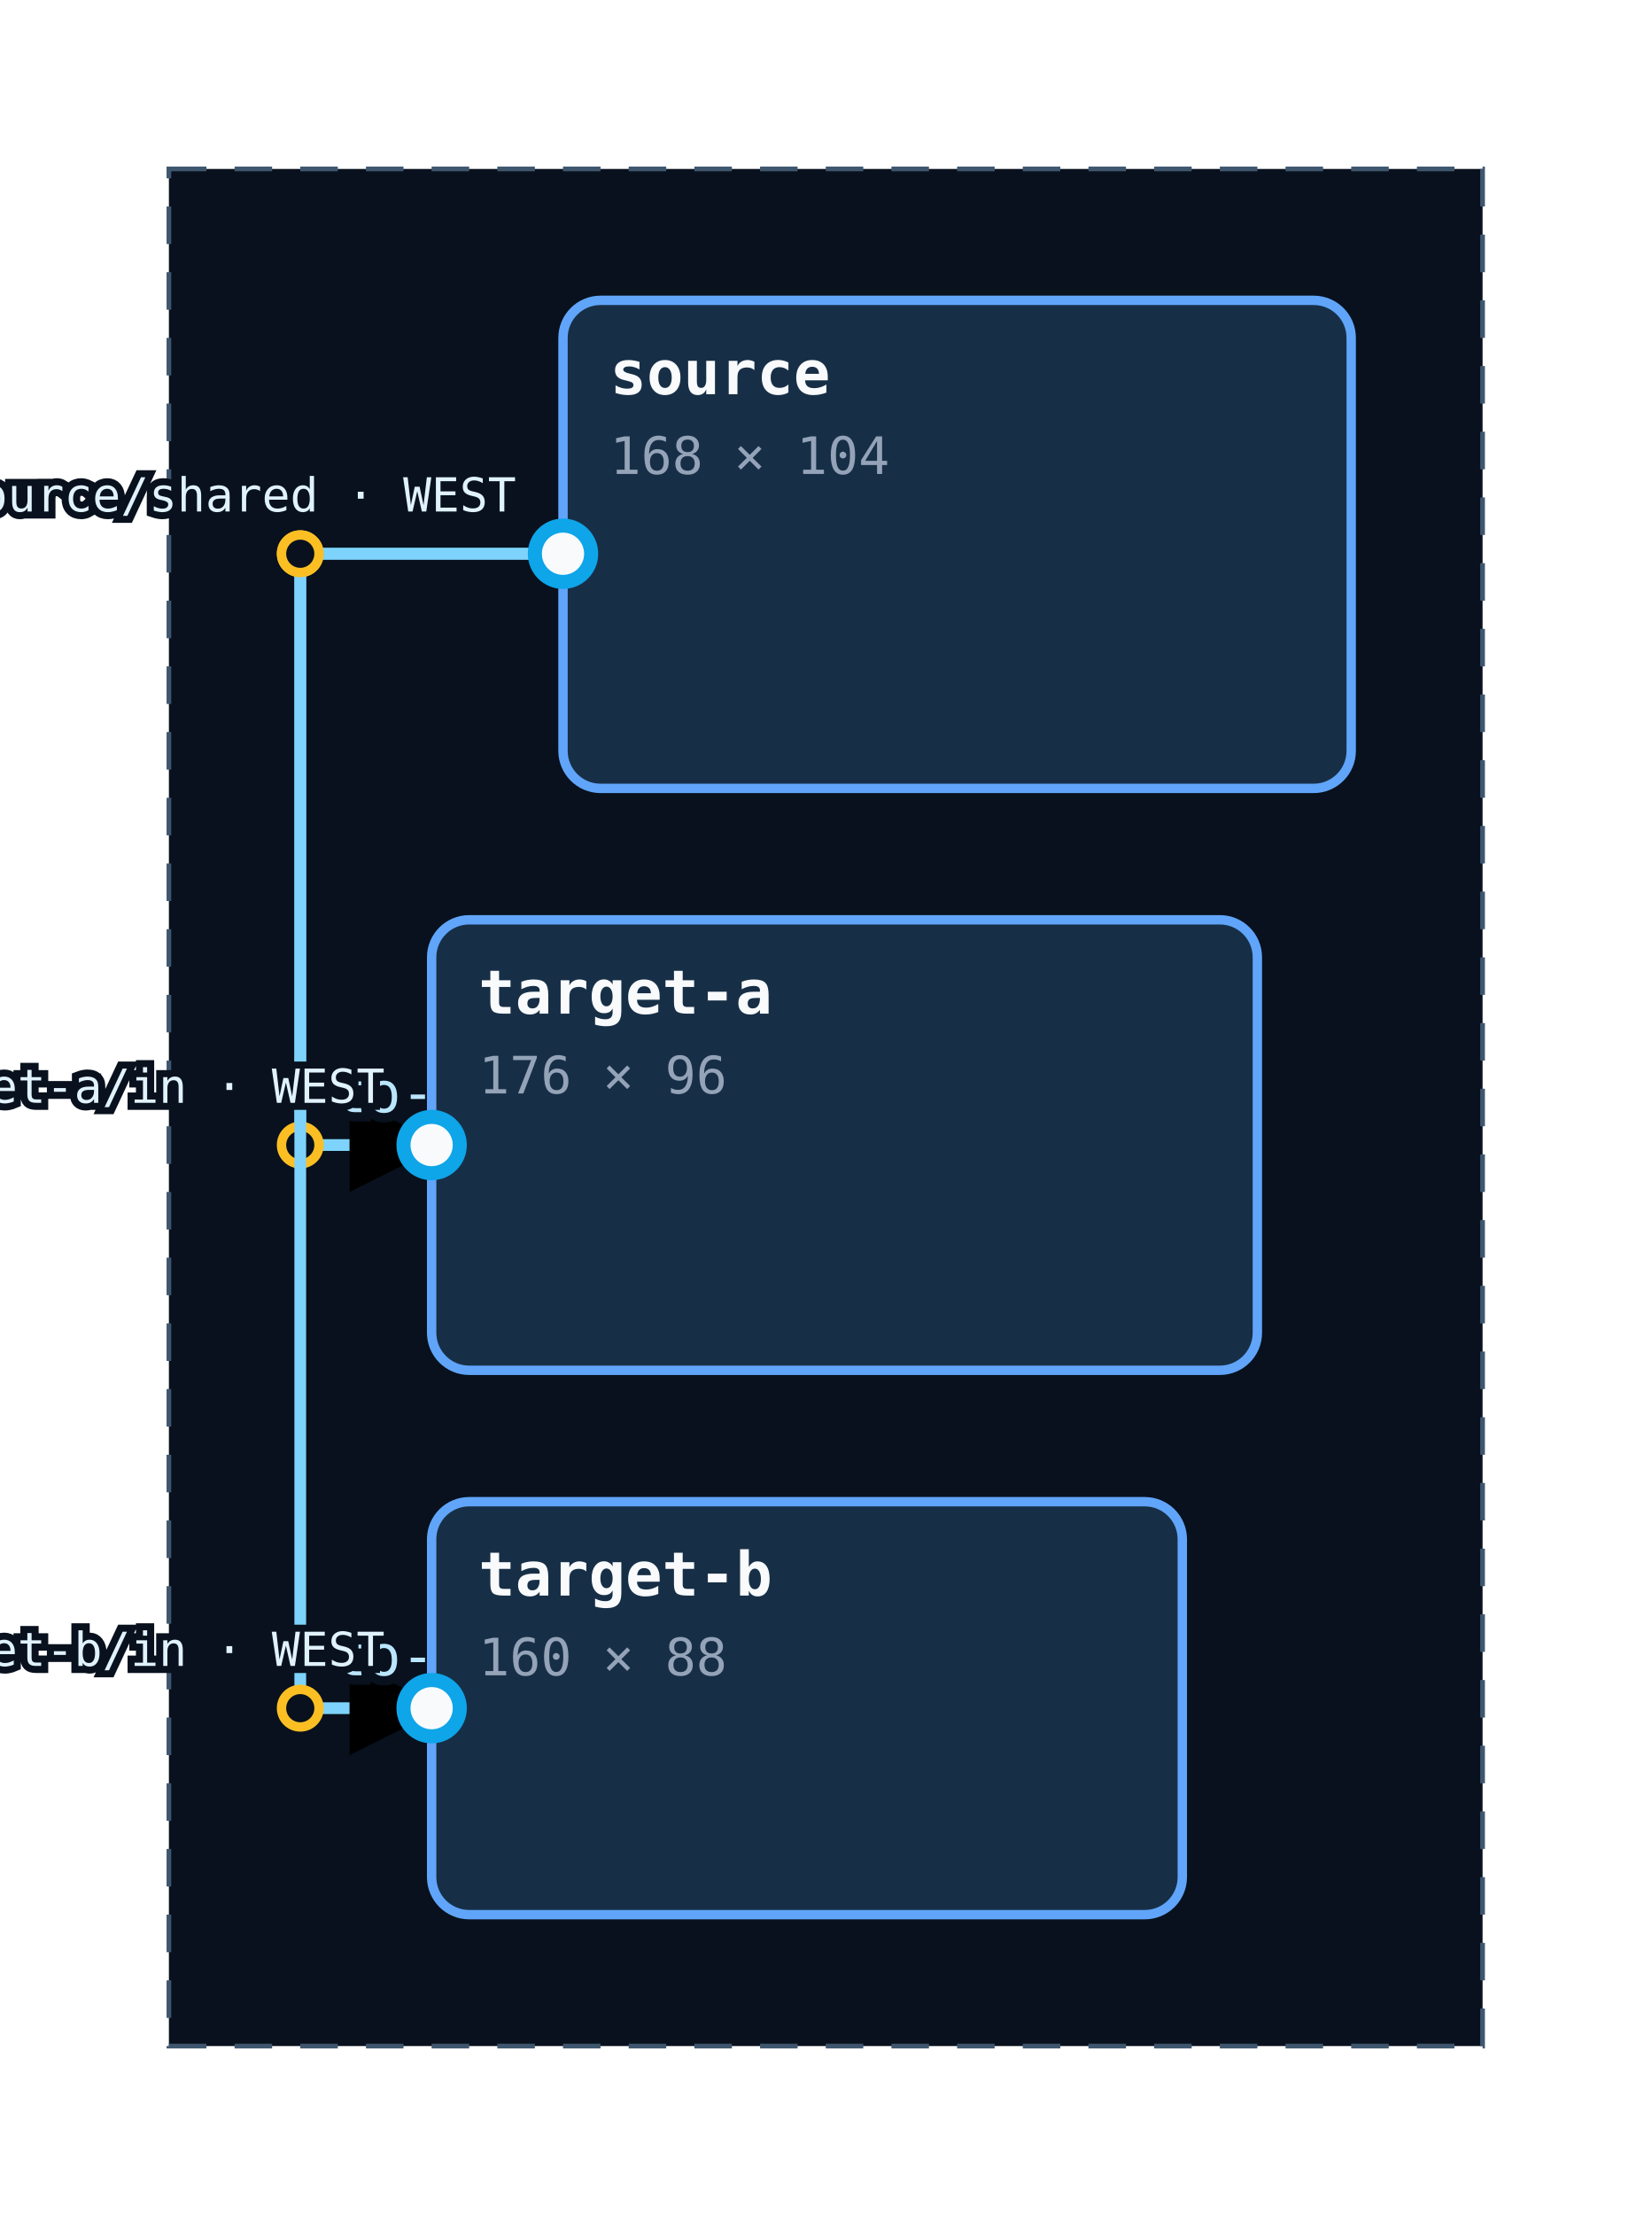
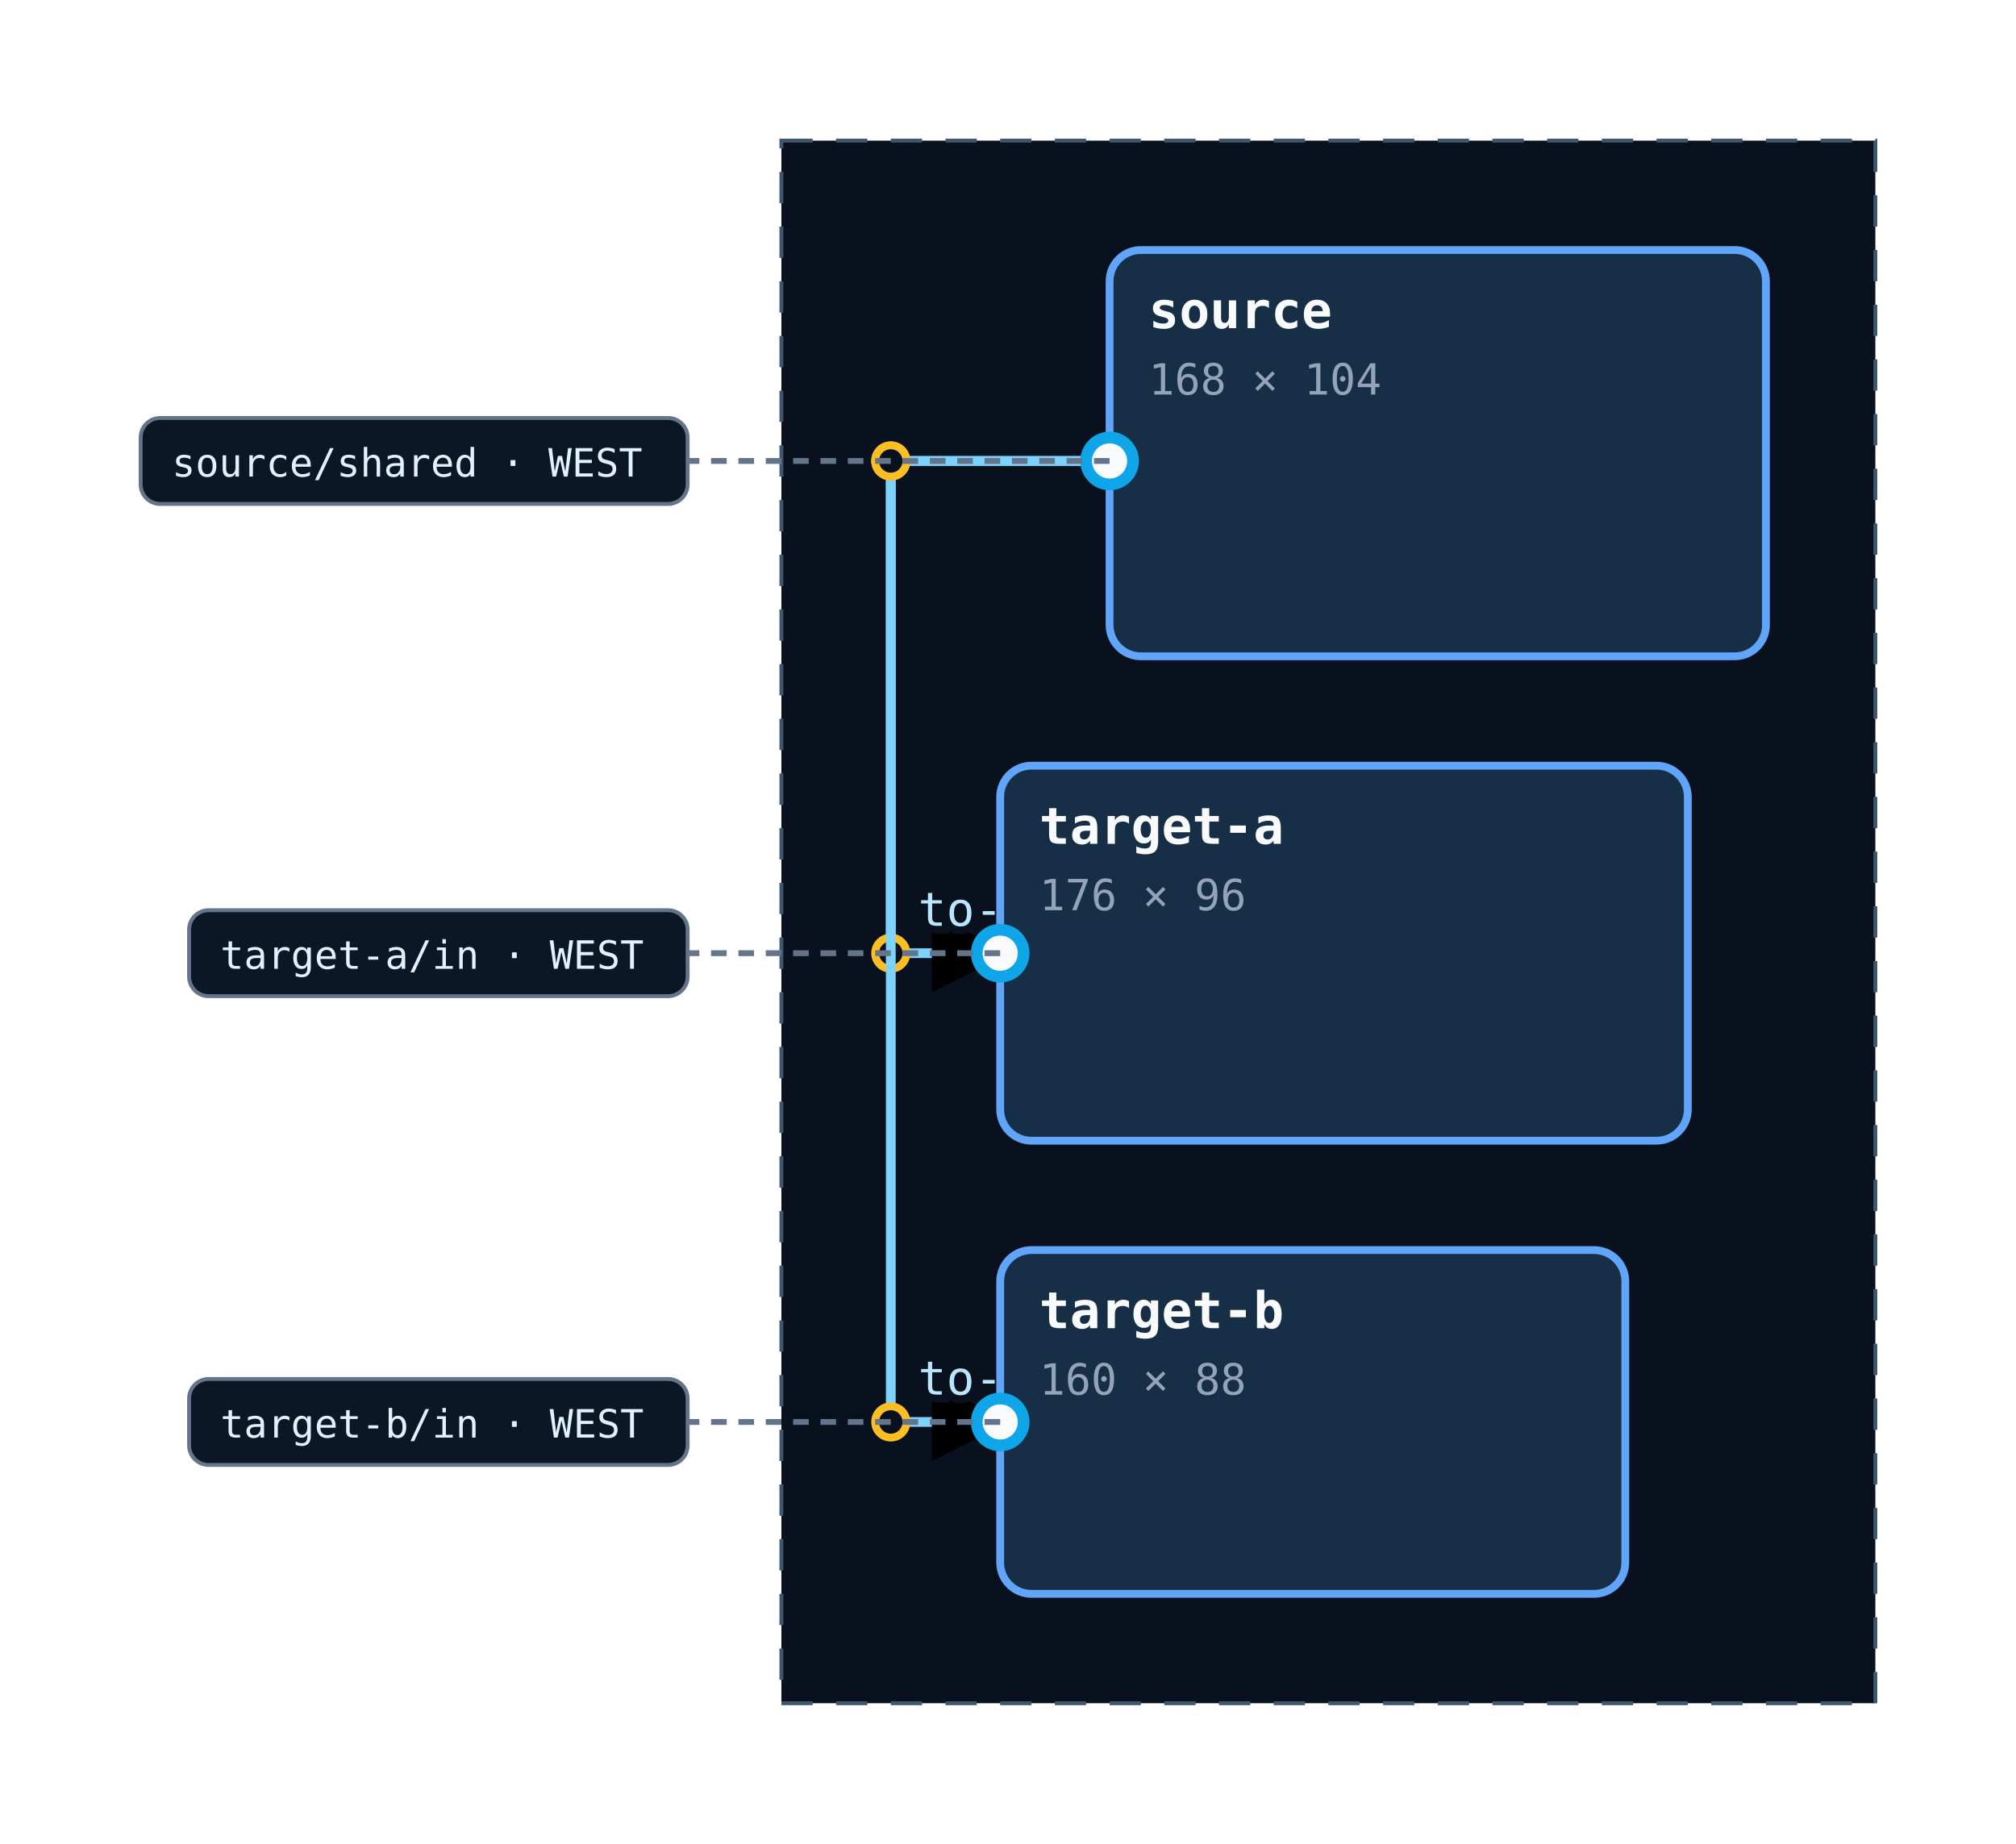
- <svg xmlns="http://www.w3.org/2000/svg" role="img" aria-label="Adaptive · DOWN" data-direction="DOWN" viewBox="-36 -36 352 472">
+ <svg xmlns="http://www.w3.org/2000/svg" role="img" aria-label="Adaptive · DOWN" data-direction="DOWN" viewBox="-200 -36 516 472">
  <defs>
    <marker id="arrow" markerWidth="8" markerHeight="8" refX="7" refY="4" orient="auto" markerUnits="strokeWidth">
      <path d="M0,0 L8,4 L0,8 Z" />
    </marker>
-     <style>.bounds{fill:#08111d;stroke:#3f566f;stroke-dasharray:8 6;stroke-width:1}.edge polyline{fill:none;stroke:#7dd3fc;stroke-width:2.5;stroke-linejoin:round;stroke-linecap:round}.edge text{fill:#bae6fd;font:12px ui-monospace,monospace;paint-order:stroke;stroke:#08111d;stroke-width:4}.bend{fill:#08111d;stroke:#fbbf24;stroke-width:2}.gateway{fill:#fb7185;stroke:#fff1f2;stroke-width:1}.node rect{stroke-width:2}.node.compound rect{fill:#162536;fill-opacity:.72;stroke:#64748b;stroke-dasharray:7 4}.node.leaf rect{fill:#172f46;stroke:#60a5fa}.node-id{fill:#f8fafc;font:600 13px ui-monospace,monospace}.node-size{fill:#94a3b8;font:11px ui-monospace,monospace}.port circle{fill:#f8fafc;stroke:#0ea5e9;stroke-width:3}.port text{fill:#e0f2fe;font:10px ui-monospace,monospace;paint-order:stroke;stroke:#08111d;stroke-width:3}</style>
+     <style>.bounds{fill:#08111d;stroke:#3f566f;stroke-dasharray:8 6;stroke-width:1}.edge polyline{fill:none;stroke:#7dd3fc;stroke-width:2.5;stroke-linejoin:round;stroke-linecap:round}.edge text{fill:#bae6fd;font:12px ui-monospace,monospace;paint-order:stroke;stroke:#08111d;stroke-width:4}.bend{fill:#08111d;stroke:#fbbf24;stroke-width:2}.gateway{fill:#fb7185;stroke:#fff1f2;stroke-width:1}.node rect{stroke-width:2}.node.compound rect{fill:#162536;fill-opacity:.72;stroke:#64748b;stroke-dasharray:7 4}.node.leaf rect{fill:#172f46;stroke:#60a5fa}.node-id{fill:#f8fafc;font:600 13px ui-monospace,monospace}.node-size{fill:#94a3b8;font:11px ui-monospace,monospace}.port circle{fill:#f8fafc;stroke:#0ea5e9;stroke-width:3}.port-label-leader{stroke:#64748b;stroke-width:1.5;stroke-dasharray:4 3}.port-label-box{fill:#0b1725;stroke:#64748b;stroke-width:1}.port-label-text{fill:#e0f2fe;font:10px ui-monospace,monospace}</style>
  </defs>
  <rect class="bounds" data-kind="layout-bounds" x="0" y="0" width="280" height="400" />
  <g data-layer="edges">
    <g class="edge" data-edge-id="to-a">
      <polyline points="84,82 28,82 28,208 56,208" marker-end="url(#arrow)" />
      <circle class="bend" data-edge-id="to-a" data-bend-index="0" cx="28" cy="82" r="4" />
      <circle class="bend" data-edge-id="to-a" data-bend-index="1" cx="28" cy="208" r="4" />
      <text x="35" y="201">to-a</text>
    </g>
    <g class="edge" data-edge-id="to-b">
      <polyline points="84,82 28,82 28,328 56,328" marker-end="url(#arrow)" />
      <circle class="bend" data-edge-id="to-b" data-bend-index="0" cx="28" cy="82" r="4" />
      <circle class="bend" data-edge-id="to-b" data-bend-index="1" cx="28" cy="328" r="4" />
      <text x="35" y="321">to-b</text>
    </g>
  </g>
  <g data-layer="nodes">
    <g class="node leaf" data-node-id="source">
      <rect x="84" y="28" width="168" height="104" rx="8" />
      <text class="node-id" x="94" y="48">source</text>
      <text class="node-size" x="94" y="65">168 × 104</text>
    </g>
    <g class="node leaf" data-node-id="target-a">
      <rect x="56" y="160" width="176" height="96" rx="8" />
      <text class="node-id" x="66" y="180">target-a</text>
      <text class="node-size" x="66" y="197">176 × 96</text>
    </g>
    <g class="node leaf" data-node-id="target-b">
      <rect x="56" y="284" width="160" height="88" rx="8" />
      <text class="node-id" x="66" y="304">target-b</text>
      <text class="node-size" x="66" y="321">160 × 88</text>
    </g>
  </g>
  <g data-layer="gateways" />
  <g data-layer="ports">
    <g class="port" data-port-id="source/shared" data-side="WEST">
      <circle cx="84" cy="82" r="6" />
-       <text x="74" y="73" text-anchor="end">source/shared · WEST</text>
    </g>
    <g class="port" data-port-id="target-a/in" data-side="WEST">
      <circle cx="56" cy="208" r="6" />
-       <text x="46" y="199" text-anchor="end">target-a/in · WEST</text>
    </g>
    <g class="port" data-port-id="target-b/in" data-side="WEST">
      <circle cx="56" cy="328" r="6" />
-       <text x="46" y="319" text-anchor="end">target-b/in · WEST</text>
+     </g>
+     <g class="port-label" data-kind="port-label" data-label-port-id="source/shared" data-side="WEST" data-label-x="-164" data-label-y="71" data-label-width="140" data-label-height="22">
+       <line class="port-label-leader" x1="84" y1="82" x2="-24" y2="82" />
+       <rect class="port-label-box" x="-164" y="71" width="140" height="22" rx="5" />
+       <text class="port-label-text" x="-156" y="86">source/shared · WEST</text>
+     </g>
+     <g class="port-label" data-kind="port-label" data-label-port-id="target-a/in" data-side="WEST" data-label-x="-151.6" data-label-y="197" data-label-width="127.6" data-label-height="22">
+       <line class="port-label-leader" x1="56" y1="208" x2="-24" y2="208" />
+       <rect class="port-label-box" x="-151.6" y="197" width="127.6" height="22" rx="5" />
+       <text class="port-label-text" x="-143.6" y="212">target-a/in · WEST</text>
+     </g>
+     <g class="port-label" data-kind="port-label" data-label-port-id="target-b/in" data-side="WEST" data-label-x="-151.6" data-label-y="317" data-label-width="127.6" data-label-height="22">
+       <line class="port-label-leader" x1="56" y1="328" x2="-24" y2="328" />
+       <rect class="port-label-box" x="-151.6" y="317" width="127.6" height="22" rx="5" />
+       <text class="port-label-text" x="-143.6" y="332">target-b/in · WEST</text>
    </g>
  </g>
</svg>
